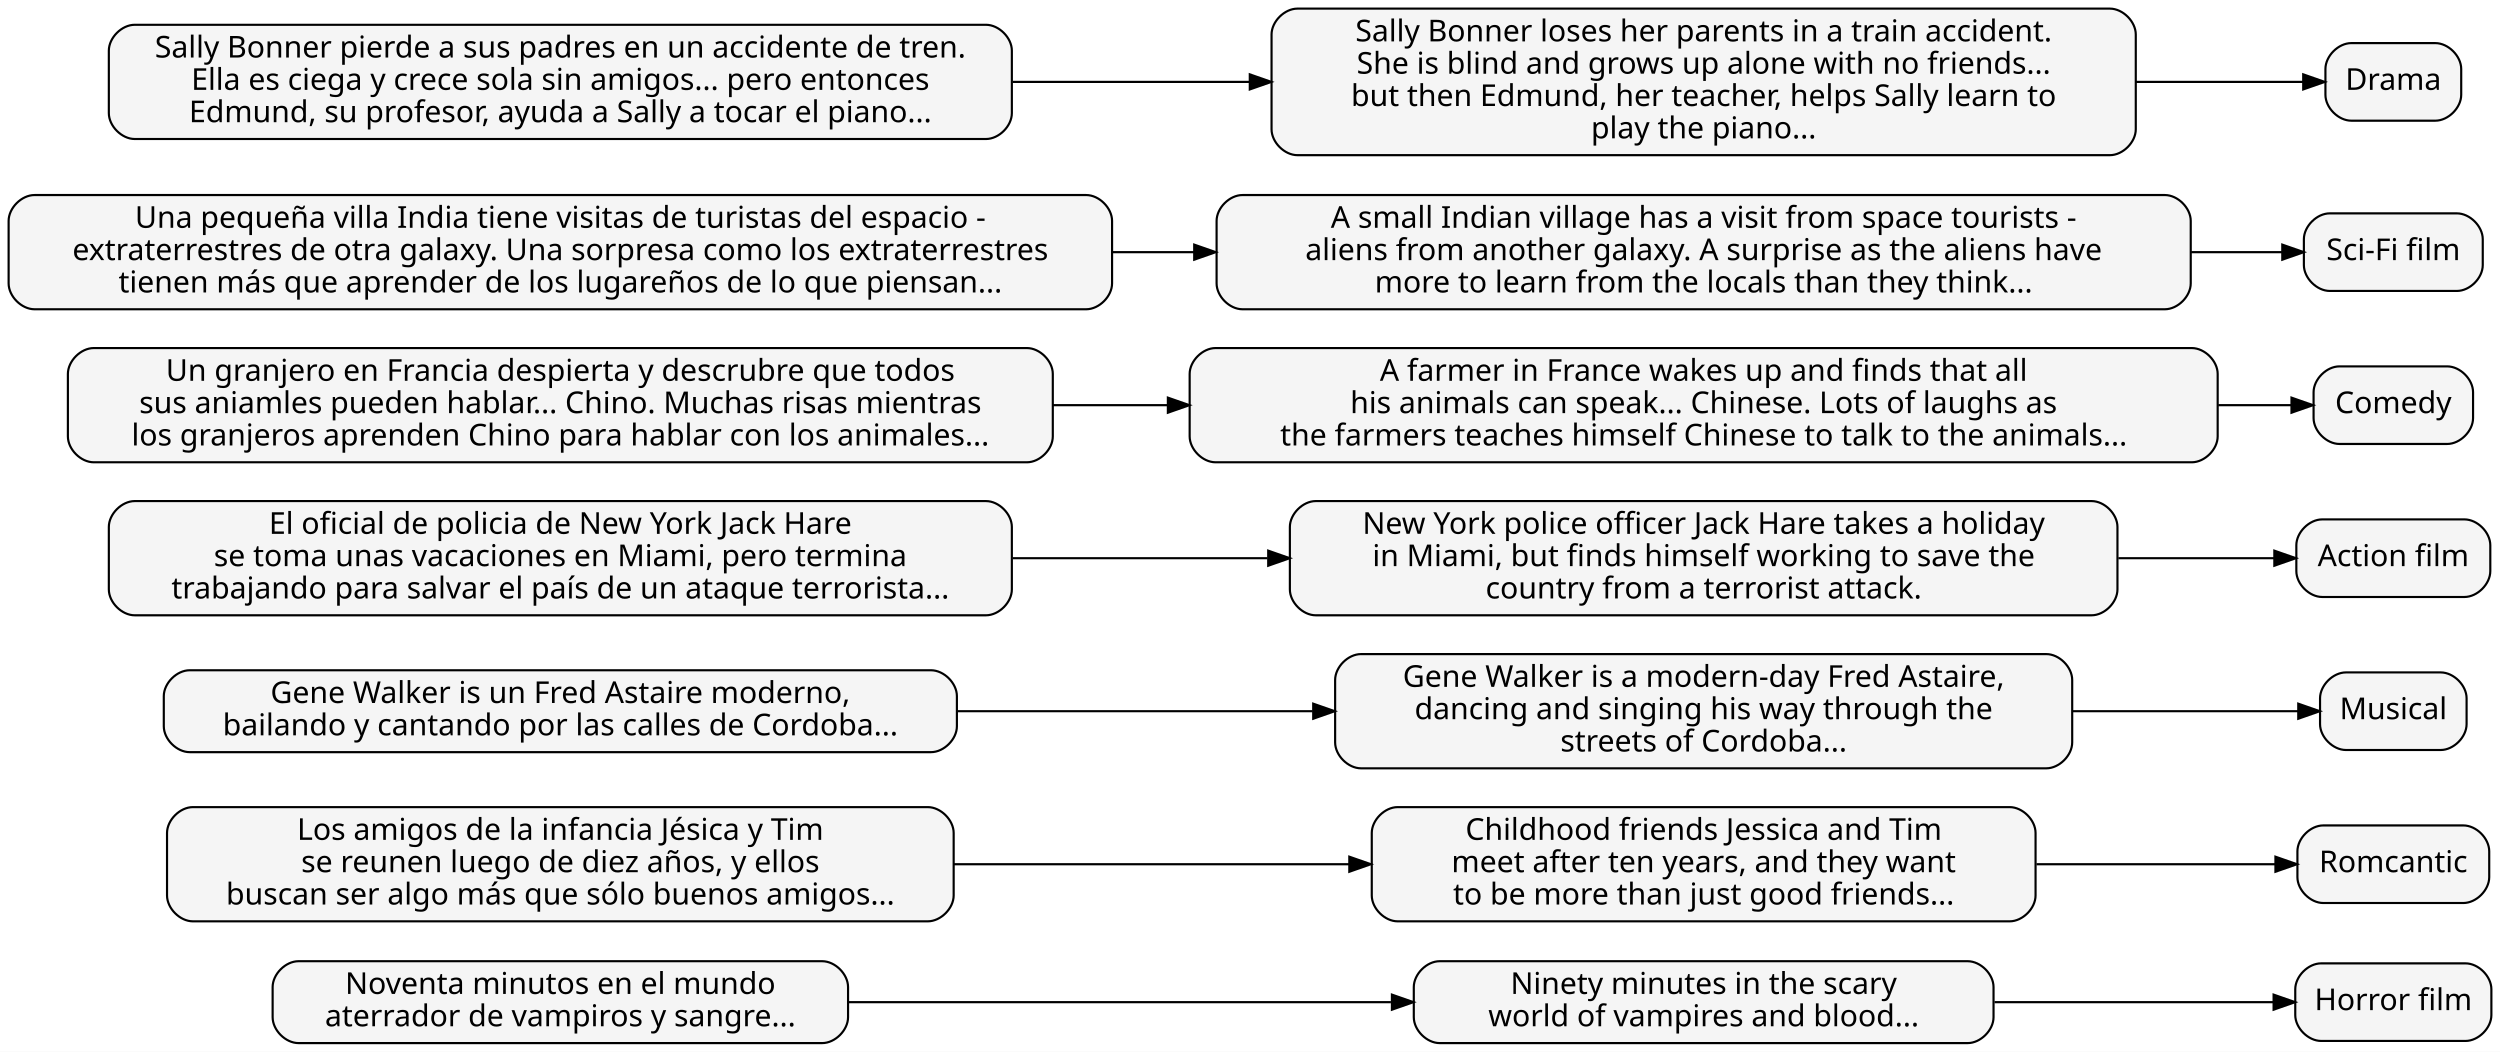
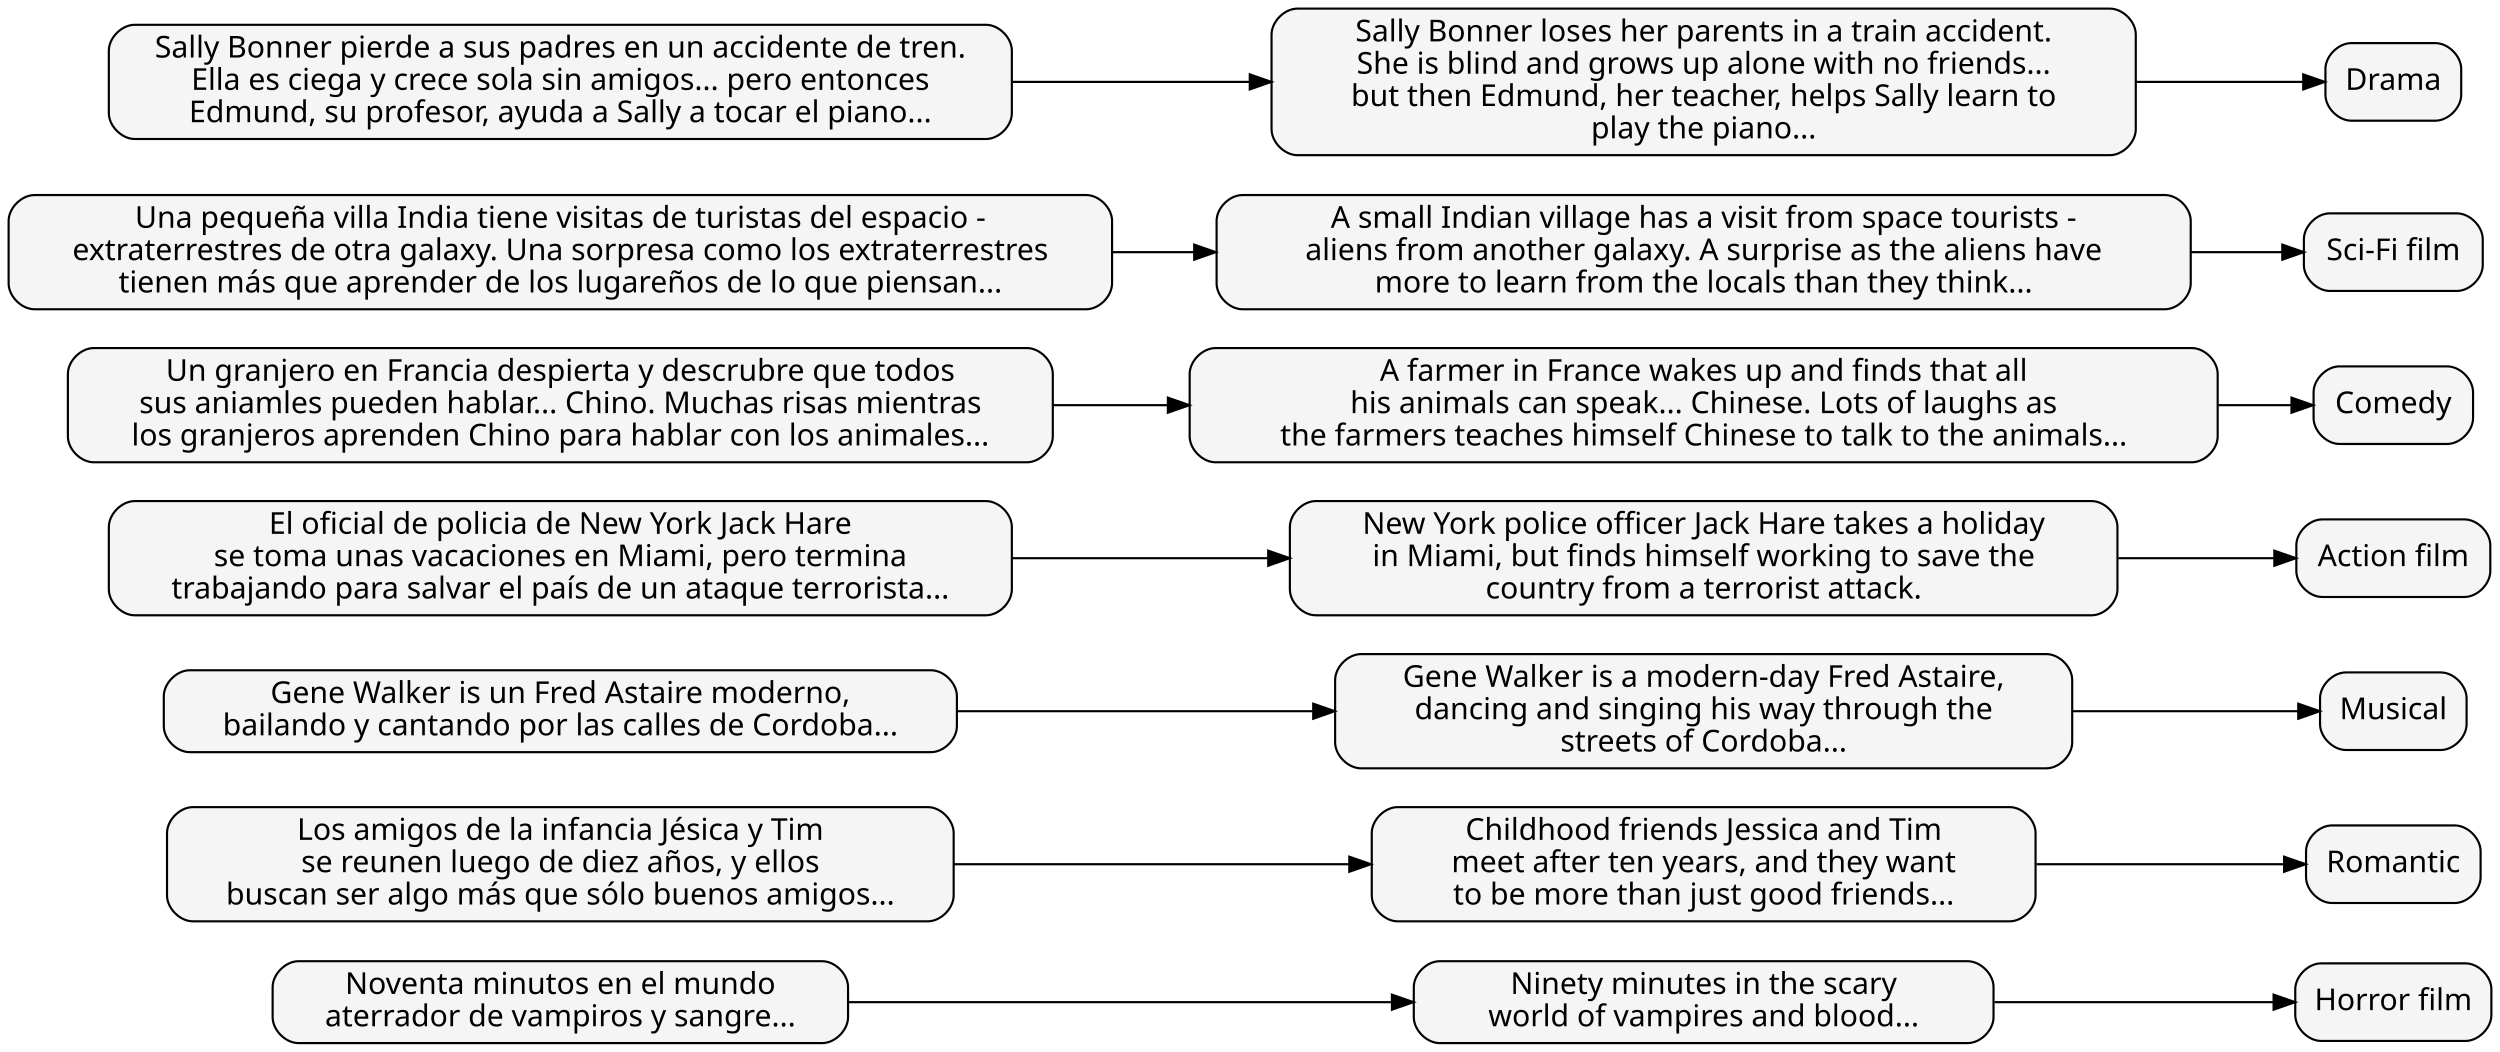
<svg xmlns="http://www.w3.org/2000/svg" width="1160pt" height="488pt" viewBox="0.00 0.00 1160.00 488.00">
  <g id="graph0" class="graph" transform="scale(1 1) rotate(0) translate(4 484)">
    <polygon fill="white" stroke="transparent" points="-4,4 -4,-484 1156,-484 1156,4 -4,4" />
    <g id="node1" class="node">
      <path fill="#f5f5f5" stroke="black" d="M377.5,-38C377.5,-38 134.5,-38 134.5,-38 128.5,-38 122.5,-32 122.5,-26 122.5,-26 122.5,-12 122.5,-12 122.5,-6 128.5,0 134.5,0 134.5,0 377.5,0 377.5,0 383.5,0 389.5,-6 389.5,-12 389.5,-12 389.5,-26 389.5,-26 389.5,-32 383.5,-38 377.5,-38" />
      <text text-anchor="middle" x="256" y="-22.8" font-family="Times-Roman" font-size="14.00">Noventa minutos en el mundo</text>
      <text text-anchor="middle" x="256" y="-7.8" font-family="Times-Roman" font-size="14.00">    aterrador de vampiros y sangre...</text>
    </g>
    <g id="node2" class="node">
      <path fill="#f5f5f5" stroke="black" d="M909,-38C909,-38 664,-38 664,-38 658,-38 652,-32 652,-26 652,-26 652,-12 652,-12 652,-6 658,0 664,0 664,0 909,0 909,0 915,0 921,-6 921,-12 921,-12 921,-26 921,-26 921,-32 915,-38 909,-38" />
      <text text-anchor="middle" x="786.5" y="-22.8" font-family="Times-Roman" font-size="14.00">Ninety minutes in the scary</text>
      <text text-anchor="middle" x="786.5" y="-7.8" font-family="Times-Roman" font-size="14.00">         world of vampires and blood...</text>
    </g>
    <g id="edge1" class="edge">
      <path fill="none" stroke="black" d="M389.68,-19C466.35,-19 562.86,-19 641.38,-19" />
      <polygon fill="black" stroke="black" points="641.85,-22.5 651.85,-19 641.85,-15.5 641.85,-22.5" />
    </g>
    <g id="node3" class="node">
      <path fill="#f5f5f5" stroke="black" d="M1140,-37C1140,-37 1073,-37 1073,-37 1067,-37 1061,-31 1061,-25 1061,-25 1061,-13 1061,-13 1061,-7 1067,-1 1073,-1 1073,-1 1140,-1 1140,-1 1146,-1 1152,-7 1152,-13 1152,-13 1152,-25 1152,-25 1152,-31 1146,-37 1140,-37" />
      <text text-anchor="middle" x="1106.5" y="-15.3" font-family="Times-Roman" font-size="14.00">Horror film</text>
    </g>
    <g id="edge2" class="edge">
      <path fill="none" stroke="black" d="M921.44,-19C966.86,-19 1015.08,-19 1050.76,-19" />
      <polygon fill="black" stroke="black" points="1050.95,-22.5 1060.95,-19 1050.95,-15.5 1050.95,-22.5" />
    </g>
    <g id="node4" class="node">
      <path fill="#f5f5f5" stroke="black" d="M426.5,-109.5C426.5,-109.5 85.5,-109.5 85.5,-109.5 79.5,-109.5 73.5,-103.5 73.5,-97.5 73.5,-97.5 73.5,-68.5 73.5,-68.5 73.5,-62.5 79.5,-56.5 85.5,-56.5 85.5,-56.5 426.5,-56.5 426.5,-56.5 432.5,-56.5 438.5,-62.5 438.5,-68.5 438.5,-68.5 438.5,-97.5 438.5,-97.5 438.5,-103.5 432.5,-109.5 426.5,-109.5" />
      <text text-anchor="middle" x="256" y="-94.3" font-family="Times-Roman" font-size="14.00">Los amigos de la infancia Jésica y Tim</text>
      <text text-anchor="middle" x="256" y="-79.3" font-family="Times-Roman" font-size="14.00">    se reunen luego de diez años, y ellos</text>
      <text text-anchor="middle" x="256" y="-64.3" font-family="Times-Roman" font-size="14.00">    buscan ser algo más que sólo buenos amigos...</text>
    </g>
    <g id="node5" class="node">
      <path fill="#f5f5f5" stroke="black" d="M928.5,-109.5C928.5,-109.5 644.5,-109.5 644.5,-109.5 638.5,-109.5 632.5,-103.5 632.5,-97.5 632.5,-97.5 632.5,-68.5 632.5,-68.5 632.5,-62.5 638.5,-56.5 644.5,-56.5 644.5,-56.5 928.5,-56.5 928.5,-56.5 934.5,-56.5 940.5,-62.5 940.5,-68.5 940.5,-68.5 940.5,-97.5 940.5,-97.5 940.5,-103.5 934.5,-109.5 928.5,-109.5" />
      <text text-anchor="middle" x="786.5" y="-94.3" font-family="Times-Roman" font-size="14.00">Childhood friends Jessica and Tim</text>
      <text text-anchor="middle" x="786.5" y="-79.3" font-family="Times-Roman" font-size="14.00">         meet after ten years, and they want</text>
      <text text-anchor="middle" x="786.5" y="-64.3" font-family="Times-Roman" font-size="14.00">         to be more than just good friends...</text>
    </g>
    <g id="edge3" class="edge">
      <path fill="none" stroke="black" d="M438.51,-83C498.09,-83 563.91,-83 622.06,-83" />
      <polygon fill="black" stroke="black" points="622.08,-86.5 632.08,-83 622.08,-79.5 622.08,-86.5" />
    </g>
    <g id="node6" class="node">
-       <path fill="#f5f5f5" stroke="black" d="M1139,-101C1139,-101 1074,-101 1074,-101 1068,-101 1062,-95 1062,-89 1062,-89 1062,-77 1062,-77 1062,-71 1068,-65 1074,-65 1074,-65 1139,-65 1139,-65 1145,-65 1151,-71 1151,-77 1151,-77 1151,-89 1151,-89 1151,-95 1145,-101 1139,-101" />
-       <text text-anchor="middle" x="1106.5" y="-79.3" font-family="Times-Roman" font-size="14.00">Romcantic</text>
+       <path fill="#f5f5f5" stroke="black" d="M1135,-101C1135,-101 1078,-101 1078,-101 1072,-101 1066,-95 1066,-89 1066,-89 1066,-77 1066,-77 1066,-71 1072,-65 1078,-65 1078,-65 1135,-65 1135,-65 1141,-65 1147,-71 1147,-77 1147,-77 1147,-89 1147,-89 1147,-95 1141,-101 1135,-101" />
+       <text text-anchor="middle" x="1106.5" y="-79.3" font-family="Times-Roman" font-size="14.00">Romantic</text>
    </g>
    <g id="edge4" class="edge">
-       <path fill="none" stroke="black" d="M940.91,-83C980.72,-83 1021,-83 1051.75,-83" />
-       <polygon fill="black" stroke="black" points="1051.8,-86.5 1061.8,-83 1051.8,-79.5 1051.8,-86.5" />
+       <path fill="none" stroke="black" d="M940.91,-83C982.44,-83 1024.47,-83 1055.66,-83" />
+       <polygon fill="black" stroke="black" points="1055.81,-86.5 1065.81,-83 1055.81,-79.5 1055.81,-86.5" />
    </g>
    <g id="node7" class="node">
      <path fill="#f5f5f5" stroke="black" d="M428,-173C428,-173 84,-173 84,-173 78,-173 72,-167 72,-161 72,-161 72,-147 72,-147 72,-141 78,-135 84,-135 84,-135 428,-135 428,-135 434,-135 440,-141 440,-147 440,-147 440,-161 440,-161 440,-167 434,-173 428,-173" />
      <text text-anchor="middle" x="256" y="-157.8" font-family="Times-Roman" font-size="14.00">Gene Walker is un Fred Astaire moderno,</text>
      <text text-anchor="middle" x="256" y="-142.8" font-family="Times-Roman" font-size="14.00">    bailando y cantando por las calles de Cordoba...</text>
    </g>
    <g id="node8" class="node">
      <path fill="#f5f5f5" stroke="black" d="M945.5,-180.5C945.5,-180.5 627.5,-180.5 627.5,-180.5 621.5,-180.5 615.5,-174.5 615.5,-168.5 615.5,-168.5 615.5,-139.5 615.5,-139.5 615.5,-133.5 621.5,-127.5 627.5,-127.5 627.5,-127.5 945.5,-127.5 945.5,-127.5 951.5,-127.5 957.5,-133.5 957.5,-139.5 957.5,-139.5 957.5,-168.5 957.5,-168.5 957.5,-174.5 951.5,-180.5 945.5,-180.5" />
      <text text-anchor="middle" x="786.5" y="-165.3" font-family="Times-Roman" font-size="14.00">Gene Walker is a modern-day Fred Astaire,</text>
      <text text-anchor="middle" x="786.5" y="-150.3" font-family="Times-Roman" font-size="14.00">         dancing and singing his way through the</text>
      <text text-anchor="middle" x="786.5" y="-135.3" font-family="Times-Roman" font-size="14.00">         streets of Cordoba...</text>
    </g>
    <g id="edge5" class="edge">
      <path fill="none" stroke="black" d="M440.36,-154C493.72,-154 551.94,-154 605.11,-154" />
      <polygon fill="black" stroke="black" points="605.33,-157.5 615.33,-154 605.33,-150.5 605.33,-157.5" />
    </g>
    <g id="node9" class="node">
      <path fill="#f5f5f5" stroke="black" d="M1128.5,-172C1128.5,-172 1084.5,-172 1084.5,-172 1078.5,-172 1072.5,-166 1072.5,-160 1072.5,-160 1072.5,-148 1072.5,-148 1072.5,-142 1078.5,-136 1084.5,-136 1084.5,-136 1128.5,-136 1128.5,-136 1134.5,-136 1140.5,-142 1140.5,-148 1140.5,-148 1140.5,-160 1140.5,-160 1140.5,-166 1134.5,-172 1128.5,-172" />
      <text text-anchor="middle" x="1106.5" y="-150.3" font-family="Times-Roman" font-size="14.00">Musical</text>
    </g>
    <g id="edge6" class="edge">
      <path fill="none" stroke="black" d="M957.67,-154C996.56,-154 1034.56,-154 1062.29,-154" />
      <polygon fill="black" stroke="black" points="1062.39,-157.5 1072.39,-154 1062.39,-150.5 1062.39,-157.5" />
    </g>
    <g id="node10" class="node">
      <path fill="#f5f5f5" stroke="black" d="M453.5,-251.5C453.5,-251.5 58.5,-251.5 58.5,-251.5 52.5,-251.5 46.5,-245.5 46.5,-239.5 46.5,-239.5 46.5,-210.5 46.5,-210.5 46.5,-204.5 52.5,-198.5 58.5,-198.5 58.5,-198.5 453.5,-198.5 453.5,-198.5 459.5,-198.5 465.5,-204.5 465.5,-210.5 465.5,-210.5 465.5,-239.5 465.5,-239.5 465.5,-245.5 459.5,-251.5 453.5,-251.5" />
      <text text-anchor="middle" x="256" y="-236.3" font-family="Times-Roman" font-size="14.00">El oficial de policia de New York Jack Hare</text>
      <text text-anchor="middle" x="256" y="-221.3" font-family="Times-Roman" font-size="14.00">    se toma unas vacaciones en Miami, pero termina</text>
      <text text-anchor="middle" x="256" y="-206.3" font-family="Times-Roman" font-size="14.00">    trabajando para salvar el país de un ataque terrorista...</text>
    </g>
    <g id="node11" class="node">
      <path fill="#f5f5f5" stroke="black" d="M966.5,-251.5C966.5,-251.5 606.5,-251.5 606.5,-251.5 600.5,-251.5 594.5,-245.5 594.5,-239.5 594.5,-239.5 594.5,-210.5 594.5,-210.5 594.5,-204.5 600.5,-198.5 606.5,-198.5 606.5,-198.5 966.5,-198.5 966.5,-198.5 972.5,-198.5 978.5,-204.5 978.5,-210.5 978.5,-210.5 978.5,-239.5 978.5,-239.5 978.5,-245.5 972.5,-251.5 966.5,-251.5" />
      <text text-anchor="middle" x="786.5" y="-236.3" font-family="Times-Roman" font-size="14.00">New York police officer Jack Hare takes a holiday</text>
      <text text-anchor="middle" x="786.5" y="-221.3" font-family="Times-Roman" font-size="14.00">         in Miami, but finds himself working to save the</text>
      <text text-anchor="middle" x="786.5" y="-206.3" font-family="Times-Roman" font-size="14.00">         country from a terrorist attack.</text>
    </g>
    <g id="edge7" class="edge">
      <path fill="none" stroke="black" d="M465.88,-225C504.81,-225 545.42,-225 584.13,-225" />
      <polygon fill="black" stroke="black" points="584.45,-228.5 594.45,-225 584.45,-221.5 584.45,-228.5" />
    </g>
    <g id="node12" class="node">
      <path fill="#f5f5f5" stroke="black" d="M1139.5,-243C1139.5,-243 1073.5,-243 1073.5,-243 1067.5,-243 1061.5,-237 1061.5,-231 1061.5,-231 1061.5,-219 1061.5,-219 1061.5,-213 1067.5,-207 1073.5,-207 1073.5,-207 1139.5,-207 1139.5,-207 1145.5,-207 1151.5,-213 1151.5,-219 1151.5,-219 1151.5,-231 1151.5,-231 1151.5,-237 1145.5,-243 1139.5,-243" />
      <text text-anchor="middle" x="1106.5" y="-221.3" font-family="Times-Roman" font-size="14.00">Action film</text>
    </g>
    <g id="edge8" class="edge">
      <path fill="none" stroke="black" d="M978.9,-225C1005.24,-225 1030.33,-225 1051.13,-225" />
      <polygon fill="black" stroke="black" points="1051.29,-228.5 1061.29,-225 1051.29,-221.5 1051.29,-228.5" />
    </g>
    <g id="node13" class="node">
      <path fill="#f5f5f5" stroke="black" d="M472.5,-322.5C472.5,-322.5 39.5,-322.5 39.5,-322.5 33.5,-322.5 27.5,-316.5 27.5,-310.5 27.5,-310.5 27.5,-281.5 27.5,-281.5 27.5,-275.5 33.5,-269.5 39.5,-269.5 39.5,-269.5 472.5,-269.5 472.5,-269.5 478.5,-269.5 484.5,-275.5 484.5,-281.5 484.5,-281.5 484.5,-310.5 484.5,-310.5 484.5,-316.5 478.5,-322.5 472.5,-322.5" />
      <text text-anchor="middle" x="256" y="-307.3" font-family="Times-Roman" font-size="14.00">Un granjero en Francia despierta y descrubre que todos</text>
      <text text-anchor="middle" x="256" y="-292.3" font-family="Times-Roman" font-size="14.00">    sus aniamles pueden hablar... Chino. Muchas risas mientras</text>
      <text text-anchor="middle" x="256" y="-277.3" font-family="Times-Roman" font-size="14.00">    los granjeros aprenden Chino para hablar con los animales...</text>
    </g>
    <g id="node14" class="node">
      <path fill="#f5f5f5" stroke="black" d="M1013,-322.5C1013,-322.5 560,-322.5 560,-322.5 554,-322.5 548,-316.5 548,-310.5 548,-310.5 548,-281.5 548,-281.5 548,-275.5 554,-269.5 560,-269.5 560,-269.5 1013,-269.5 1013,-269.5 1019,-269.5 1025,-275.5 1025,-281.5 1025,-281.5 1025,-310.5 1025,-310.5 1025,-316.5 1019,-322.5 1013,-322.5" />
      <text text-anchor="middle" x="786.5" y="-307.3" font-family="Times-Roman" font-size="14.00">A farmer in France wakes up and finds that all</text>
      <text text-anchor="middle" x="786.5" y="-292.3" font-family="Times-Roman" font-size="14.00">         his animals can speak... Chinese. Lots of laughs as</text>
      <text text-anchor="middle" x="786.5" y="-277.3" font-family="Times-Roman" font-size="14.00">         the farmers teaches himself Chinese to talk to the animals...</text>
    </g>
    <g id="edge9" class="edge">
      <path fill="none" stroke="black" d="M484.58,-296C502.11,-296 519.86,-296 537.51,-296" />
      <polygon fill="black" stroke="black" points="537.89,-299.5 547.89,-296 537.89,-292.5 537.89,-299.5" />
    </g>
    <g id="node15" class="node">
      <path fill="#f5f5f5" stroke="black" d="M1131.5,-314C1131.5,-314 1081.5,-314 1081.5,-314 1075.5,-314 1069.5,-308 1069.5,-302 1069.5,-302 1069.5,-290 1069.5,-290 1069.5,-284 1075.5,-278 1081.5,-278 1081.5,-278 1131.5,-278 1131.5,-278 1137.5,-278 1143.5,-284 1143.5,-290 1143.5,-290 1143.5,-302 1143.5,-302 1143.5,-308 1137.5,-314 1131.5,-314" />
      <text text-anchor="middle" x="1106.5" y="-292.3" font-family="Times-Roman" font-size="14.00">Comedy</text>
    </g>
    <g id="edge10" class="edge">
      <path fill="none" stroke="black" d="M1025.26,-296C1037.53,-296 1048.96,-296 1059.13,-296" />
      <polygon fill="black" stroke="black" points="1059.25,-299.5 1069.25,-296 1059.25,-292.5 1059.25,-299.5" />
    </g>
    <g id="node16" class="node">
      <path fill="#f5f5f5" stroke="black" d="M500,-393.5C500,-393.5 12,-393.5 12,-393.5 6,-393.5 0,-387.5 0,-381.5 0,-381.5 0,-352.5 0,-352.5 0,-346.5 6,-340.5 12,-340.5 12,-340.5 500,-340.5 500,-340.5 506,-340.5 512,-346.5 512,-352.5 512,-352.5 512,-381.5 512,-381.5 512,-387.5 506,-393.5 500,-393.5" />
      <text text-anchor="middle" x="256" y="-378.3" font-family="Times-Roman" font-size="14.00">Una pequeña villa India tiene visitas de turistas del espacio -</text>
      <text text-anchor="middle" x="256" y="-363.3" font-family="Times-Roman" font-size="14.00">    extraterrestres de otra galaxy. Una sorpresa como los extraterrestres</text>
      <text text-anchor="middle" x="256" y="-348.3" font-family="Times-Roman" font-size="14.00">    tienen más que aprender de los lugareños de lo que piensan...</text>
    </g>
    <g id="node17" class="node">
      <path fill="#f5f5f5" stroke="black" d="M1000.5,-393.5C1000.5,-393.5 572.5,-393.5 572.5,-393.5 566.5,-393.5 560.5,-387.5 560.5,-381.5 560.5,-381.5 560.5,-352.5 560.5,-352.5 560.5,-346.5 566.5,-340.5 572.5,-340.5 572.5,-340.5 1000.5,-340.5 1000.5,-340.5 1006.5,-340.5 1012.5,-346.5 1012.5,-352.5 1012.5,-352.5 1012.5,-381.5 1012.5,-381.5 1012.5,-387.5 1006.5,-393.5 1000.5,-393.5" />
      <text text-anchor="middle" x="786.5" y="-378.3" font-family="Times-Roman" font-size="14.00">A small Indian village has a visit from space tourists -</text>
      <text text-anchor="middle" x="786.5" y="-363.3" font-family="Times-Roman" font-size="14.00">         aliens from another galaxy. A surprise as the aliens have</text>
      <text text-anchor="middle" x="786.5" y="-348.3" font-family="Times-Roman" font-size="14.00">         more to learn from the locals than they think...</text>
    </g>
    <g id="edge11" class="edge">
      <path fill="none" stroke="black" d="M512.35,-367C524.94,-367 537.55,-367 550.08,-367" />
      <polygon fill="black" stroke="black" points="550.11,-370.5 560.11,-367 550.11,-363.5 550.11,-370.5" />
    </g>
    <g id="node18" class="node">
      <path fill="#f5f5f5" stroke="black" d="M1136,-385C1136,-385 1077,-385 1077,-385 1071,-385 1065,-379 1065,-373 1065,-373 1065,-361 1065,-361 1065,-355 1071,-349 1077,-349 1077,-349 1136,-349 1136,-349 1142,-349 1148,-355 1148,-361 1148,-361 1148,-373 1148,-373 1148,-379 1142,-385 1136,-385" />
      <text text-anchor="middle" x="1106.5" y="-363.3" font-family="Times-Roman" font-size="14.00">Sci-Fi film</text>
    </g>
    <g id="edge12" class="edge">
      <path fill="none" stroke="black" d="M1012.67,-367C1027.96,-367 1042.26,-367 1054.84,-367" />
      <polygon fill="black" stroke="black" points="1054.98,-370.5 1064.98,-367 1054.98,-363.5 1054.98,-370.5" />
    </g>
    <g id="node19" class="node">
      <path fill="#f5f5f5" stroke="black" d="M453.5,-472.5C453.5,-472.5 58.5,-472.5 58.5,-472.5 52.5,-472.5 46.5,-466.5 46.5,-460.5 46.5,-460.5 46.5,-431.5 46.5,-431.5 46.5,-425.5 52.5,-419.5 58.5,-419.5 58.5,-419.5 453.5,-419.5 453.5,-419.5 459.5,-419.5 465.5,-425.5 465.5,-431.5 465.5,-431.5 465.5,-460.5 465.5,-460.5 465.5,-466.5 459.5,-472.5 453.5,-472.5" />
      <text text-anchor="middle" x="256" y="-457.3" font-family="Times-Roman" font-size="14.00">Sally Bonner pierde a sus padres en un accidente de tren.</text>
      <text text-anchor="middle" x="256" y="-442.3" font-family="Times-Roman" font-size="14.00">    Ella es ciega y crece sola sin amigos... pero entonces</text>
      <text text-anchor="middle" x="256" y="-427.3" font-family="Times-Roman" font-size="14.00">    Edmund, su profesor, ayuda a Sally a tocar el piano...</text>
    </g>
    <g id="node20" class="node">
      <path fill="#f5f5f5" stroke="black" d="M975,-480C975,-480 598,-480 598,-480 592,-480 586,-474 586,-468 586,-468 586,-424 586,-424 586,-418 592,-412 598,-412 598,-412 975,-412 975,-412 981,-412 987,-418 987,-424 987,-424 987,-468 987,-468 987,-474 981,-480 975,-480" />
      <text text-anchor="middle" x="786.5" y="-464.8" font-family="Times-Roman" font-size="14.00">Sally Bonner loses her parents in a train accident.</text>
      <text text-anchor="middle" x="786.5" y="-449.8" font-family="Times-Roman" font-size="14.00">       She is blind and grows up alone with no friends...</text>
      <text text-anchor="middle" x="786.5" y="-434.8" font-family="Times-Roman" font-size="14.00">       but then Edmund, her teacher, helps Sally learn to</text>
      <text text-anchor="middle" x="786.5" y="-419.8" font-family="Times-Roman" font-size="14.00">       play the piano...</text>
    </g>
    <g id="edge13" class="edge">
      <path fill="none" stroke="black" d="M465.88,-446C502.01,-446 539.59,-446 575.74,-446" />
      <polygon fill="black" stroke="black" points="575.9,-449.5 585.9,-446 575.9,-442.5 575.9,-449.5" />
    </g>
    <g id="node21" class="node">
      <path fill="#f5f5f5" stroke="black" d="M1126,-464C1126,-464 1087,-464 1087,-464 1081,-464 1075,-458 1075,-452 1075,-452 1075,-440 1075,-440 1075,-434 1081,-428 1087,-428 1087,-428 1126,-428 1126,-428 1132,-428 1138,-434 1138,-440 1138,-440 1138,-452 1138,-452 1138,-458 1132,-464 1126,-464" />
      <text text-anchor="middle" x="1106.5" y="-442.3" font-family="Times-Roman" font-size="14.00">Drama</text>
    </g>
    <g id="edge14" class="edge">
      <path fill="none" stroke="black" d="M987.09,-446C1016.34,-446 1043.62,-446 1064.61,-446" />
      <polygon fill="black" stroke="black" points="1064.69,-449.5 1074.69,-446 1064.69,-442.5 1064.69,-449.5" />
    </g>
  </g>
</svg>
